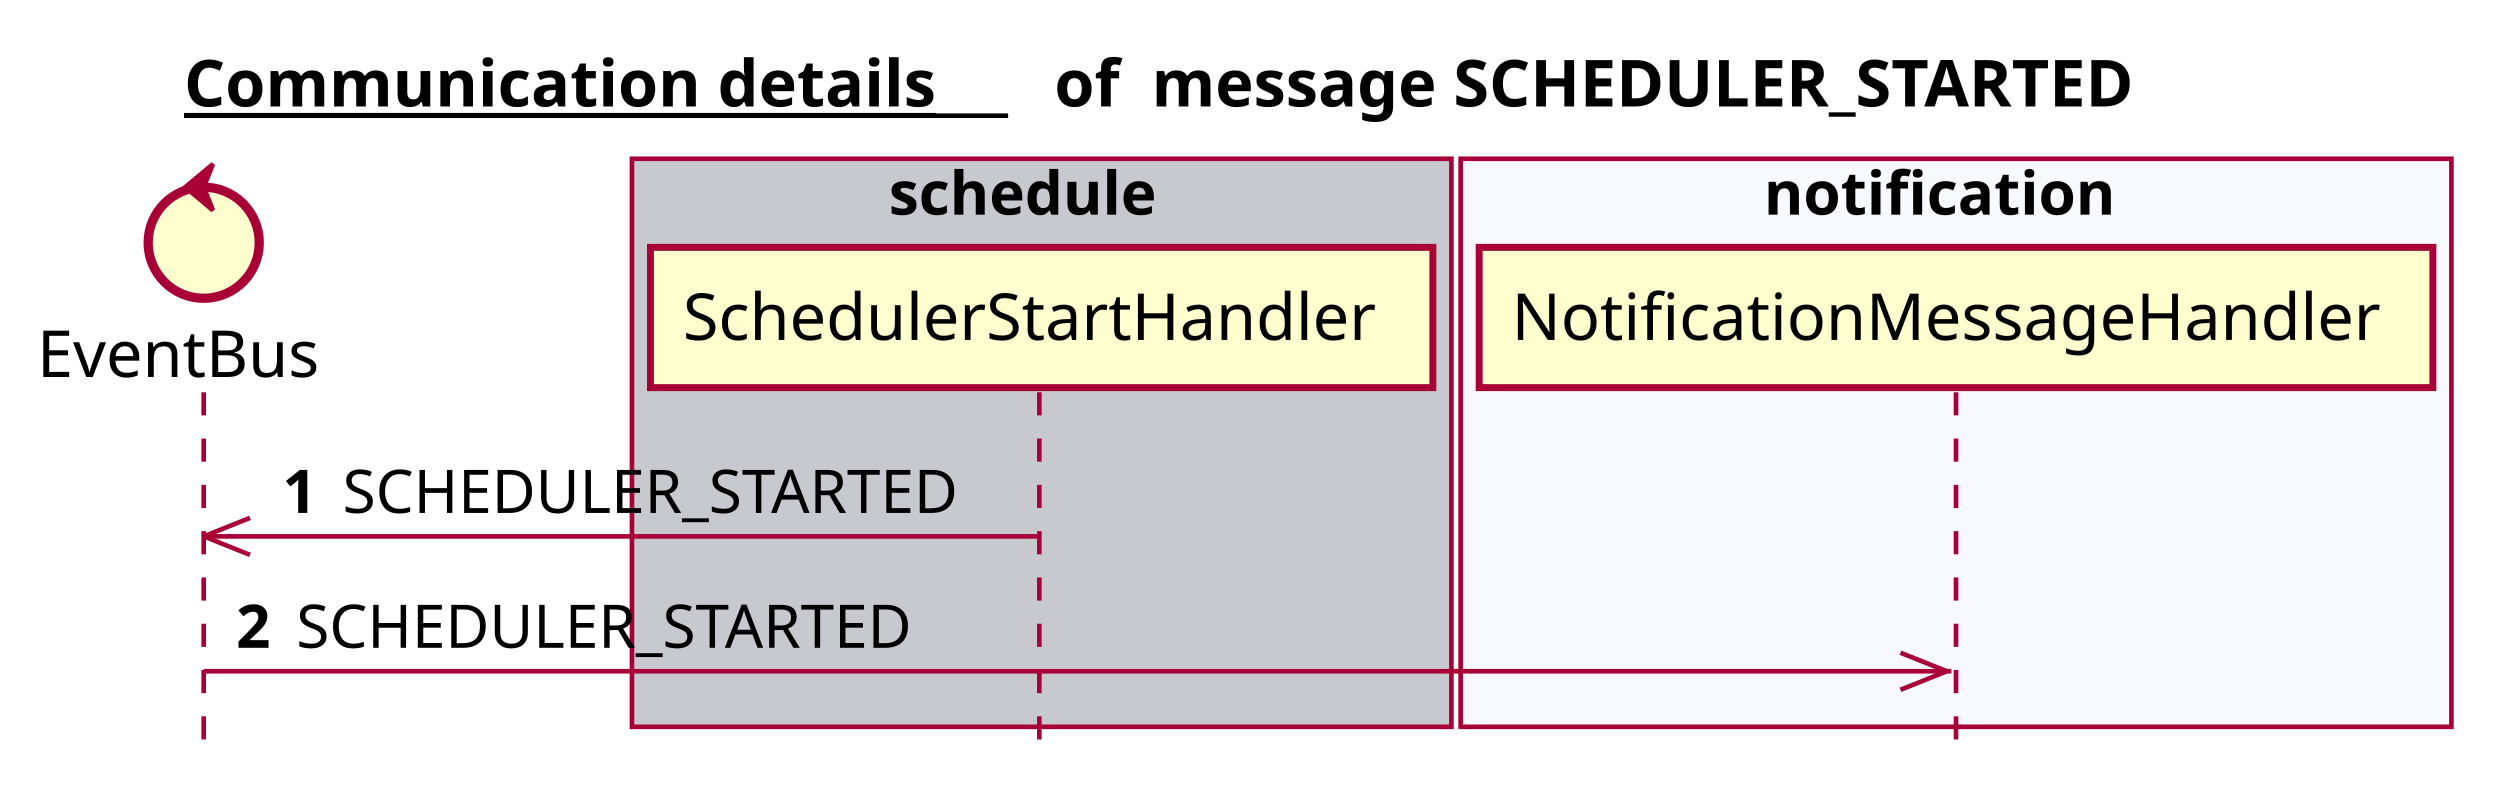
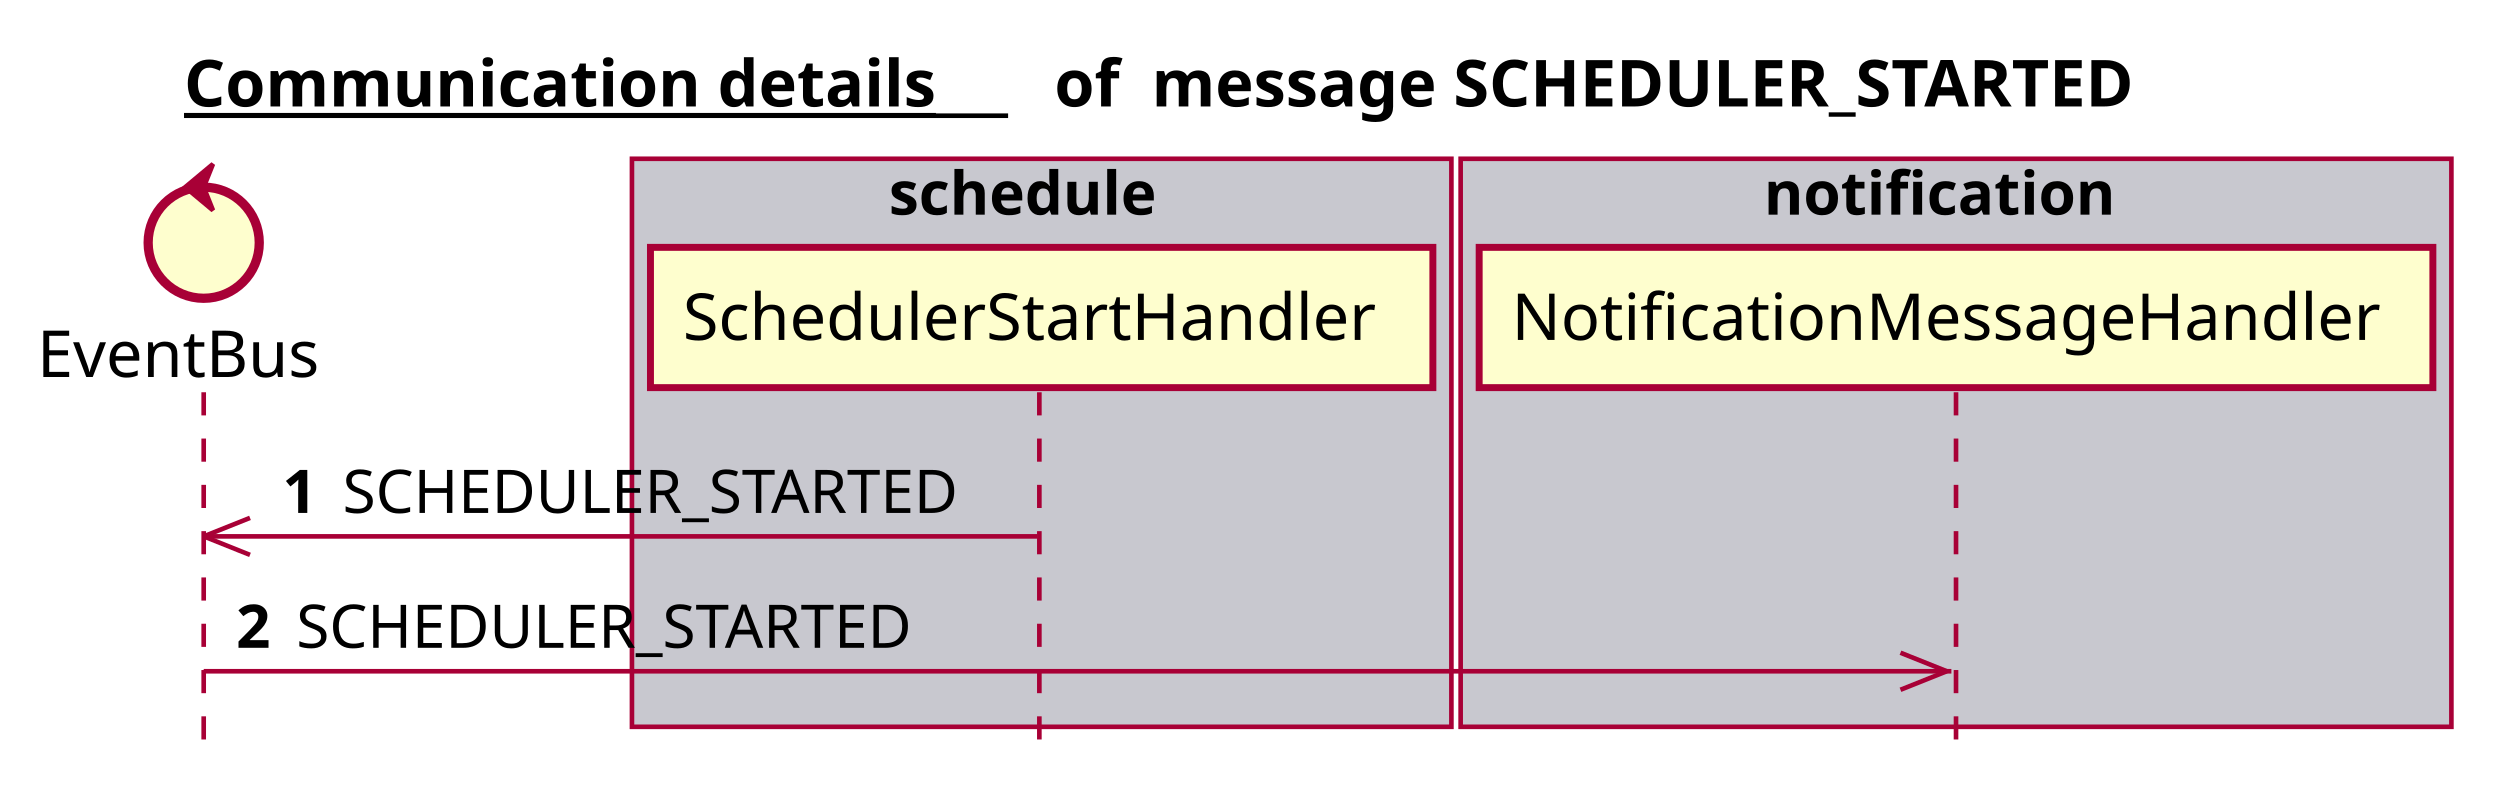
<svg xmlns="http://www.w3.org/2000/svg" contentScriptType="application/ecmascript" contentStyleType="text/css" height="174px" preserveAspectRatio="none" style="width:540px;height:174px;" version="1.1" viewBox="0 0 540 174" width="540px" zoomAndPan="magnify">
  <defs />
  <g>
    <text fill="#000000" font-family="sans-serif" font-size="14" font-weight="bold" lengthAdjust="spacingAndGlyphs" text-decoration="underline" textLength="178" x="39.75" y="22.995">Communication details</text>
    <line style="stroke: #000000; stroke-width: 1.0;" x1="39.75" x2="217.75" y1="24.995" y2="24.995" />
    <text fill="#000000" font-family="sans-serif" font-size="14" font-weight="bold" lengthAdjust="spacingAndGlyphs" textLength="16" x="227.75" y="22.995">of</text>
    <text fill="#000000" font-family="sans-serif" font-size="14" font-weight="bold" lengthAdjust="spacingAndGlyphs" textLength="245" x="248.75" y="22.995">message SCHEDULER_STARTED</text>
    <rect fill="#C8C8CF" height="122.695" style="stroke: #A80036; stroke-width: 1.0;" width="177" x="136.5" y="34.297" />
    <text fill="#000000" font-family="sans-serif" font-size="13" font-weight="bold" lengthAdjust="spacingAndGlyphs" textLength="66" x="192" y="46.364">schedule</text>
-     <rect fill="#F8F8FF" height="122.695" style="stroke: #A80036; stroke-width: 1.0;" width="214" x="315.5" y="34.297" />
+     <rect fill="#C8C8CF" height="122.695" style="stroke: #A80036; stroke-width: 1.0;" width="214" x="315.5" y="34.297" />
    <text fill="#000000" font-family="sans-serif" font-size="13" font-weight="bold" lengthAdjust="spacingAndGlyphs" textLength="83" x="381" y="46.364">notification</text>
    <line style="stroke: #A80036; stroke-width: 1.0; stroke-dasharray: 5.0,5.0;" x1="44" x2="44" y1="84.727" y2="162.992" />
    <line style="stroke: #A80036; stroke-width: 1.0; stroke-dasharray: 5.0,5.0;" x1="224.5" x2="224.5" y1="84.727" y2="162.992" />
    <line style="stroke: #A80036; stroke-width: 1.0; stroke-dasharray: 5.0,5.0;" x1="422.5" x2="422.5" y1="84.727" y2="162.992" />
    <text fill="#000000" font-family="sans-serif" font-size="14" lengthAdjust="spacingAndGlyphs" textLength="66" x="8" y="81.425">EventBus</text>
    <ellipse cx="44" cy="52.43" fill="#FEFECE" rx="12" ry="12" style="stroke: #A80036; stroke-width: 2.0;" />
    <polygon fill="#A80036" points="40,40.43,46,35.43,44,40.43,46,45.43,40,40.43" style="stroke: #A80036; stroke-width: 1.0;" />
    <rect fill="#FEFECE" height="30.297" style="stroke: #A80036; stroke-width: 1.5;" width="169" x="140.5" y="53.43" />
    <text fill="#000000" font-family="sans-serif" font-size="14" lengthAdjust="spacingAndGlyphs" textLength="155" x="147.5" y="73.425">SchedulerStartHandler</text>
    <rect fill="#FEFECE" height="30.297" style="stroke: #A80036; stroke-width: 1.5;" width="206" x="319.5" y="53.43" />
    <text fill="#000000" font-family="sans-serif" font-size="14" lengthAdjust="spacingAndGlyphs" textLength="192" x="326.5" y="73.425">NotificationMessageHandler</text>
    <line style="stroke: #A80036; stroke-width: 1.0;" x1="44" x2="54" y1="115.859" y2="111.859" />
    <line style="stroke: #A80036; stroke-width: 1.0;" x1="44" x2="54" y1="115.859" y2="119.859" />
    <line style="stroke: #A80036; stroke-width: 1.0;" x1="44" x2="224" y1="115.859" y2="115.859" />
    <text fill="#000000" font-family="sans-serif" font-size="13" font-weight="bold" lengthAdjust="spacingAndGlyphs" textLength="9" x="61" y="110.793">1</text>
    <text fill="#000000" font-family="sans-serif" font-size="13" lengthAdjust="spacingAndGlyphs" textLength="144" x="74" y="110.793">SCHEDULER_STARTED</text>
    <line style="stroke: #A80036; stroke-width: 1.0;" x1="420.5" x2="410.5" y1="144.992" y2="140.992" />
    <line style="stroke: #A80036; stroke-width: 1.0;" x1="420.5" x2="410.5" y1="144.992" y2="148.992" />
    <line style="stroke: #A80036; stroke-width: 1.0;" x1="44" x2="421.5" y1="144.992" y2="144.992" />
    <text fill="#000000" font-family="sans-serif" font-size="13" font-weight="bold" lengthAdjust="spacingAndGlyphs" textLength="9" x="51" y="139.926">2</text>
    <text fill="#000000" font-family="sans-serif" font-size="13" lengthAdjust="spacingAndGlyphs" textLength="144" x="64" y="139.926">SCHEDULER_STARTED</text>
  </g>
</svg>
